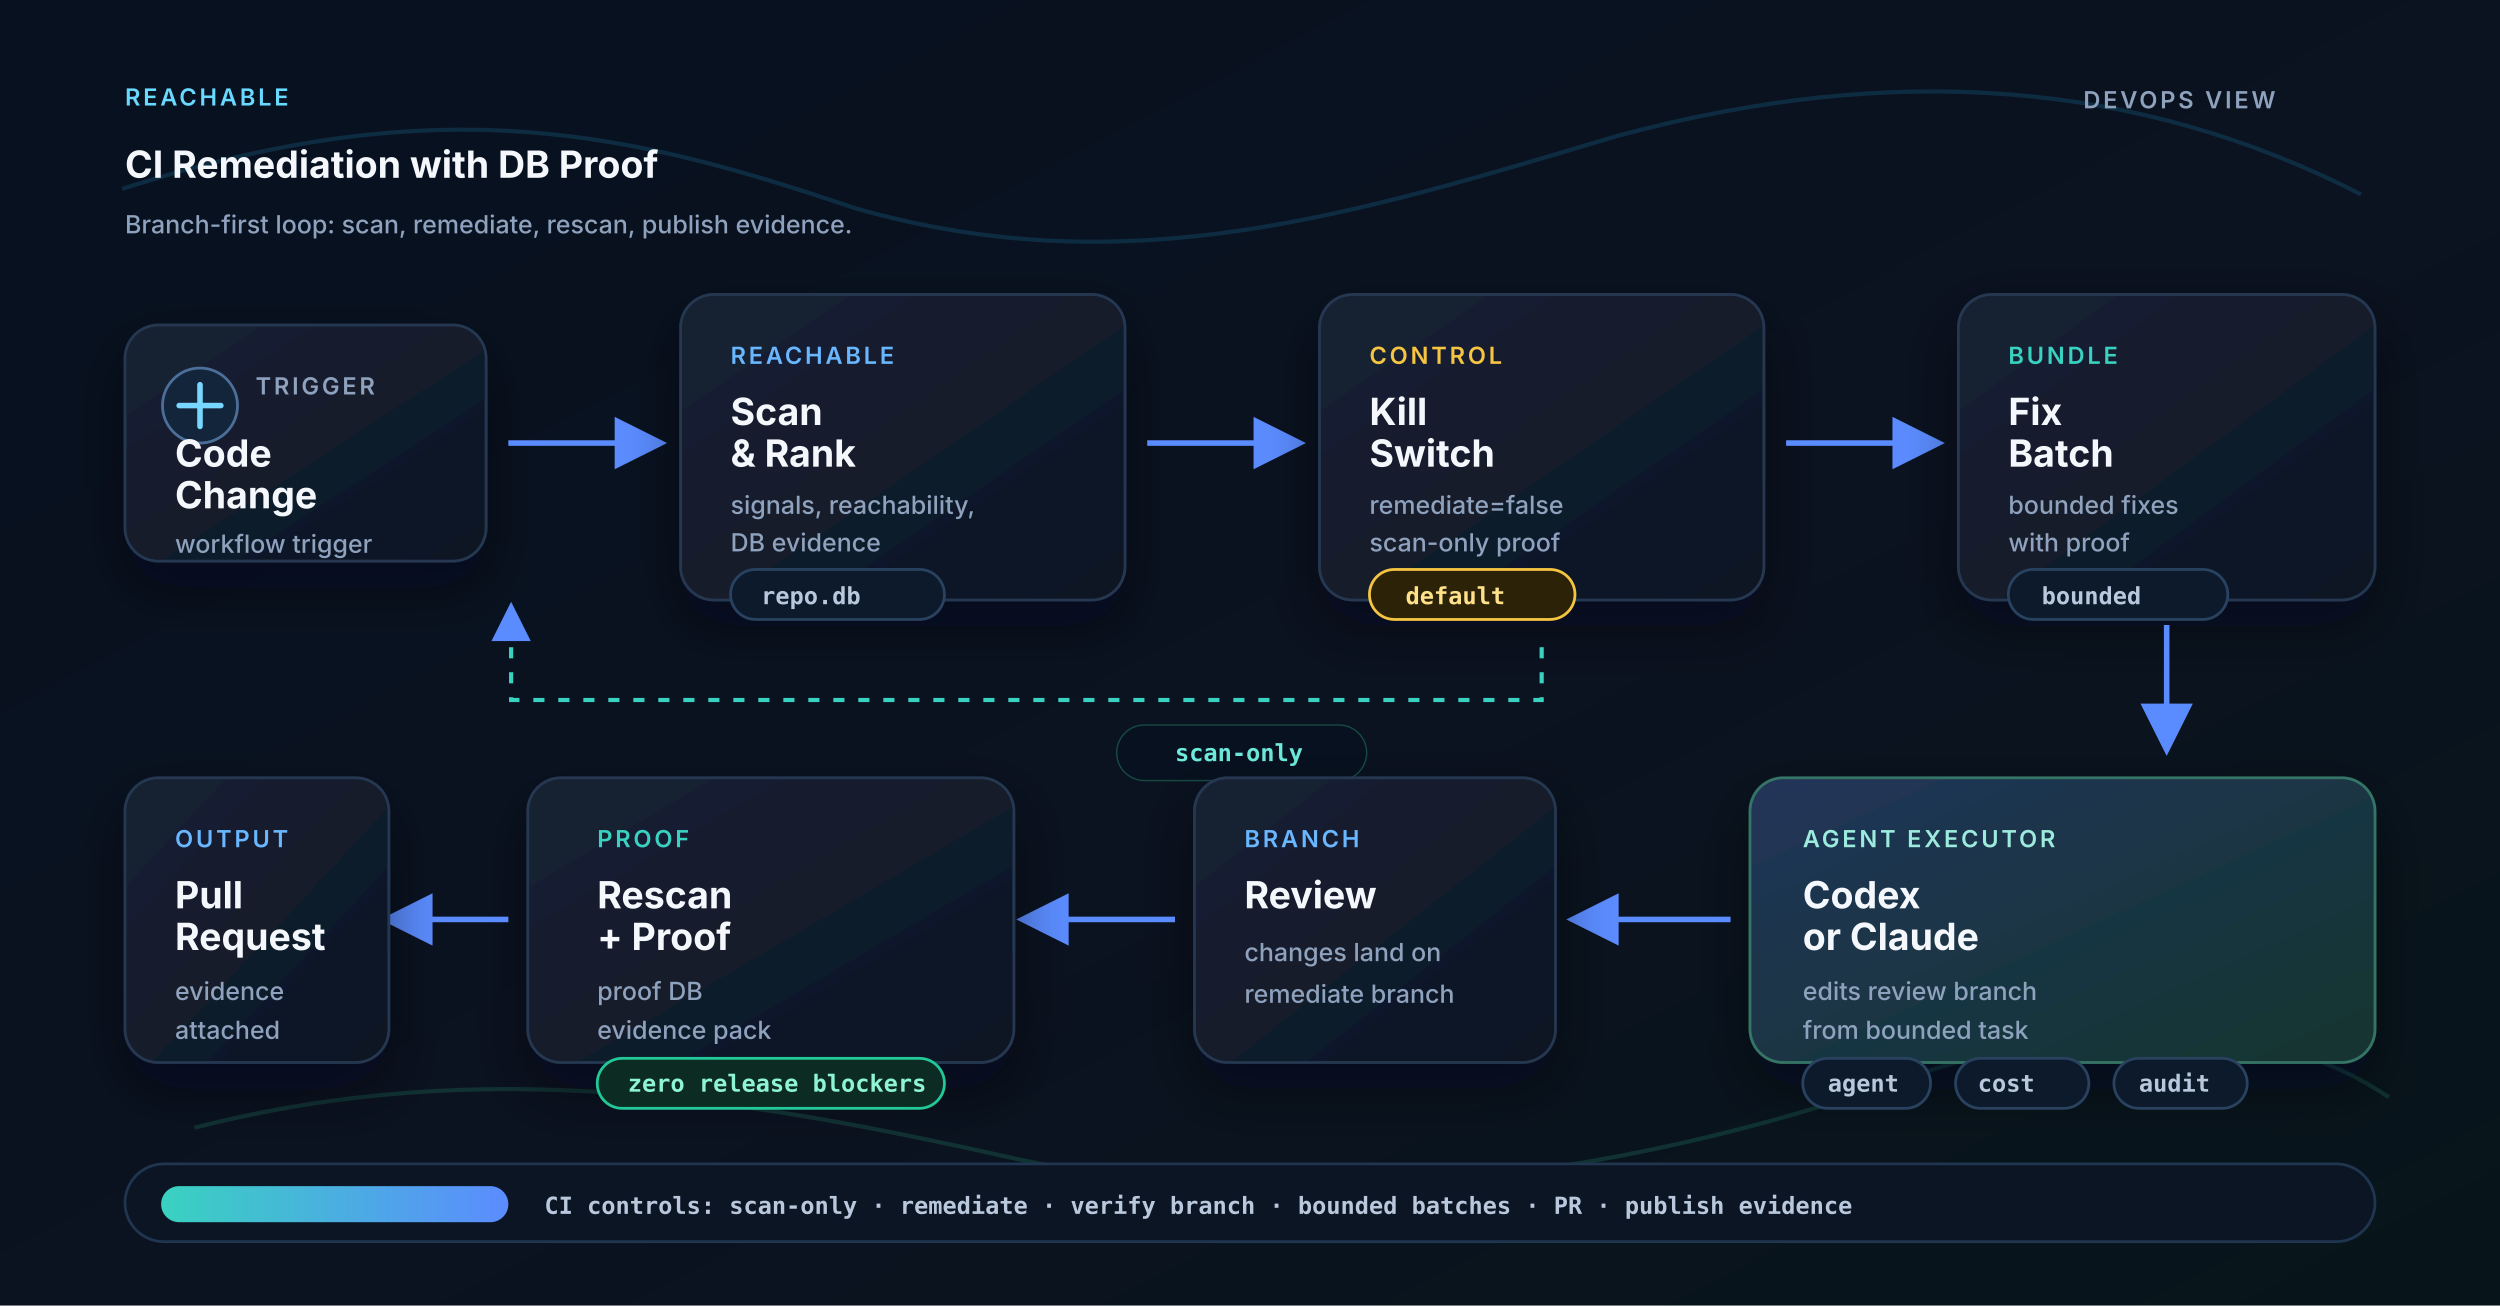
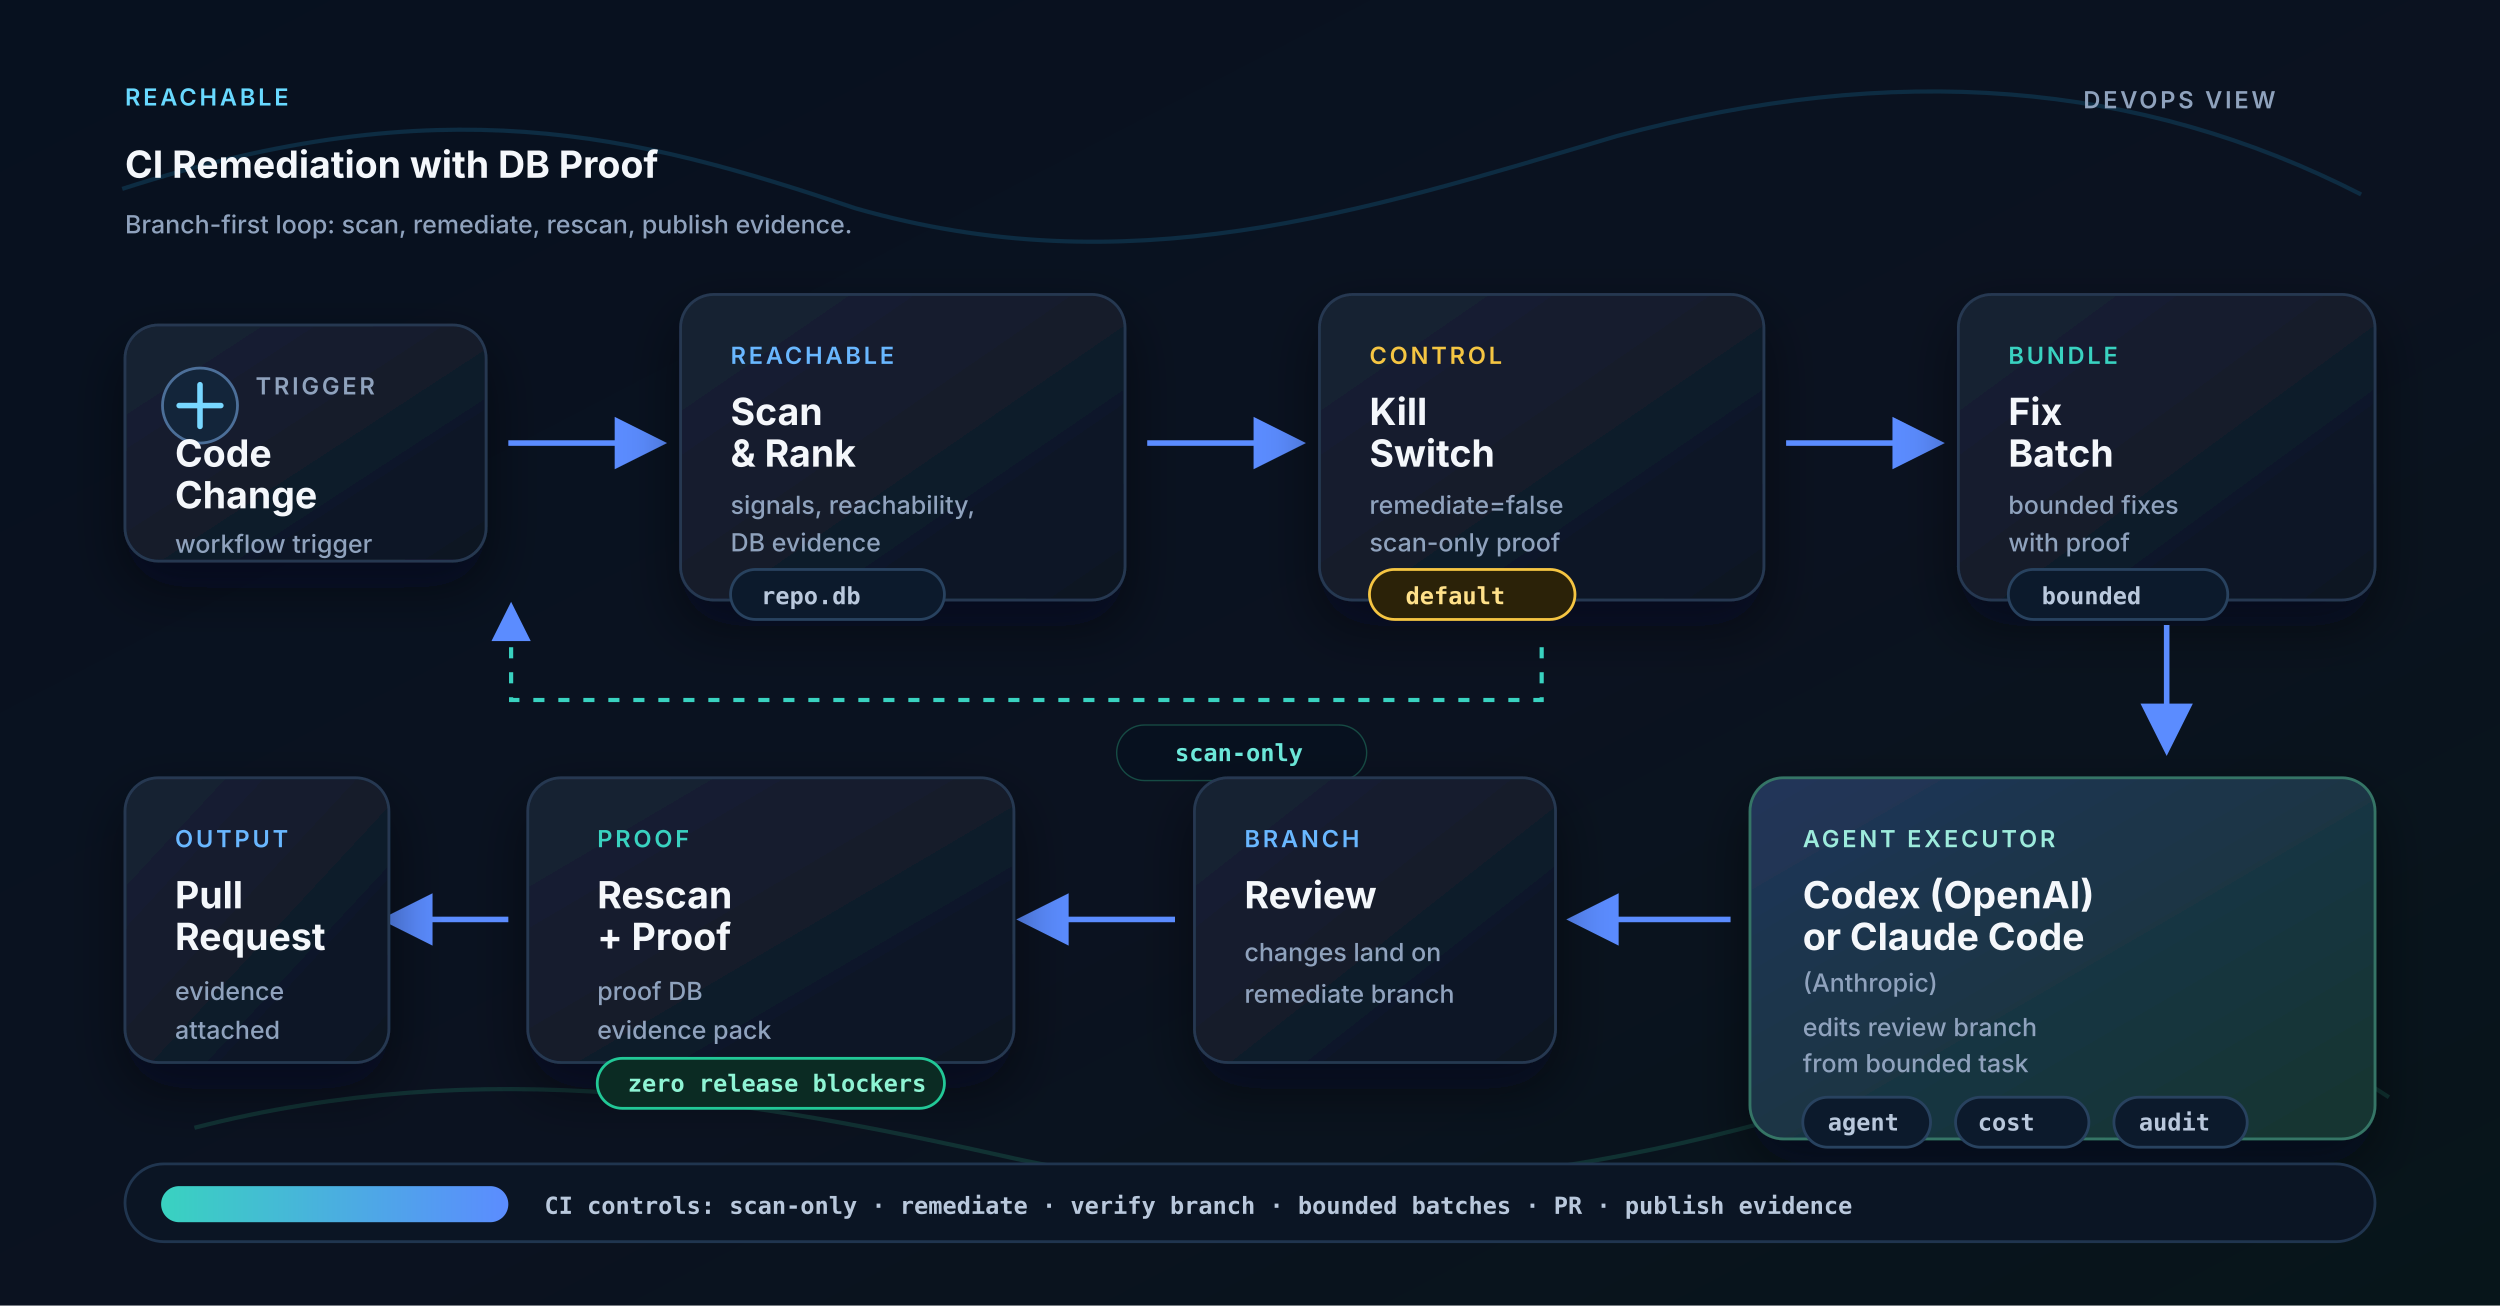
<svg xmlns="http://www.w3.org/2000/svg" width="1800" height="940" viewBox="0 0 1800 940" role="img" aria-labelledby="title desc">
  <defs>
    <linearGradient id="bg" x1="0" y1="0" x2="1" y2="1">
      <stop offset="0%" stop-color="#07111f" />
      <stop offset="55%" stop-color="#0b1220" />
      <stop offset="100%" stop-color="#07151a" />
    </linearGradient>
    <linearGradient id="panel" x1="0" y1="0" x2="1" y2="1">
      <stop offset="0%" stop-color="#172234" />
      <stop offset="100%" stop-color="#0d1523" />
    </linearGradient>
    <linearGradient id="accent" x1="0" y1="0" x2="1" y2="0">
      <stop offset="0%" stop-color="#39d2c0" />
      <stop offset="100%" stop-color="#5b8cff" />
    </linearGradient>
    <linearGradient id="agent" x1="0" y1="0" x2="1" y2="1">
      <stop offset="0%" stop-color="#22345a" />
      <stop offset="100%" stop-color="#12362f" />
    </linearGradient>
    <filter id="softShadow" x="-20%" y="-20%" width="140%" height="150%">
      <feDropShadow dx="0" dy="18" stdDeviation="20" flood-color="#000814" flood-opacity="0.45" />
    </filter>
    <marker id="arrow" viewBox="0 0 14 14" refX="11" refY="7" markerWidth="11" markerHeight="11" orient="auto-start-reverse">
      <path d="M1 1 L13 7 L1 13 Z" fill="#5b8cff" />
    </marker>
    <style>
      .tiny { font: 600 17px ui-sans-serif, -apple-system, BlinkMacSystemFont, "Segoe UI", sans-serif; letter-spacing: 2px; }
      .label { font: 700 27px ui-sans-serif, -apple-system, BlinkMacSystemFont, "Segoe UI", sans-serif; letter-spacing: 0; }
      .body { font: 500 18px ui-sans-serif, -apple-system, BlinkMacSystemFont, "Segoe UI", sans-serif; letter-spacing: 0; }
      .mono { font: 700 17px ui-monospace, SFMono-Regular, Menlo, Monaco, Consolas, monospace; letter-spacing: 0; }
      .muted { fill: #8fa2bd; }
      .text { fill: #f4f7fb; }
      .line { stroke: #5b8cff; stroke-width: 4; fill: none; marker-end: url(#arrow); }
      .line2 { stroke: #39d2c0; stroke-width: 3; fill: none; marker-end: url(#arrow); stroke-dasharray: 8 10; }
      .card { fill: url(#panel); stroke: #263951; stroke-width: 2; rx: 24; filter: url(#softShadow); }
      .agentCard { fill: url(#agent); stroke: #367566; stroke-width: 2; rx: 24; filter: url(#softShadow); }
      .badge { fill: #0c1a2c; stroke: #28425f; stroke-width: 2; rx: 18; }
      .success { fill: #0b2b23; stroke: #22c897; stroke-width: 2; rx: 18; }
      .warn { fill: #2b2208; stroke: #f5c542; stroke-width: 2; rx: 18; }
    </style>
  </defs>
  <rect width="1800" height="940" fill="url(#bg)" />
  <path d="M88 136 C318 62 456 96 616 150 C812 206 976 154 1164 98 C1364 44 1540 58 1700 140" fill="none" stroke="#0f3a54" stroke-width="3" opacity="0.65" />
  <path d="M140 812 C350 758 542 792 730 834 C930 878 1162 850 1368 778 C1520 724 1640 736 1720 790" fill="none" stroke="#164b44" stroke-width="3" opacity="0.55" />
  <text x="90" y="76" class="tiny" fill="#68d9ff">REACHABLE</text>
  <text x="90" y="128" class="label text">CI Remediation with DB Proof</text>
  <text x="90" y="168" class="body muted">Branch-first loop: scan, remediate, rescan, publish evidence.</text>
  <text x="1500" y="78" class="tiny muted">DEVOPS VIEW</text>
  <rect x="90" y="234" width="260" height="170" class="card" />
  <circle cx="144" cy="292" r="27" fill="#13253a" stroke="#4c6f99" stroke-width="2" />
  <path d="M129 292 h30 M144 277 v30" stroke="#78d7ff" stroke-width="4" stroke-linecap="round" />
  <text x="184" y="284" class="tiny muted">TRIGGER</text>
  <text x="126" y="336" class="label text">Code</text>
  <text x="126" y="366" class="label text">Change</text>
  <text x="126" y="398" class="body muted">workflow trigger</text>
  <path class="line" d="M366 319 H474" />
  <rect x="490" y="212" width="320" height="220" class="card" />
  <text x="526" y="262" class="tiny" fill="#69b7ff">REACHABLE</text>
  <text x="526" y="306" class="label text">Scan</text>
  <text x="526" y="336" class="label text">&amp; Rank</text>
  <text x="526" y="370" class="body muted">signals, reachability,</text>
  <text x="526" y="397" class="body muted">DB evidence</text>
  <rect x="526" y="410" width="154" height="36" class="badge" />
  <text x="548" y="435" class="mono" fill="#b9c8dc">repo.db</text>
  <path class="line" d="M826 319 H934" />
  <rect x="950" y="212" width="320" height="220" class="card" />
  <text x="986" y="262" class="tiny" fill="#f5c542">CONTROL</text>
  <text x="986" y="306" class="label text">Kill</text>
  <text x="986" y="336" class="label text">Switch</text>
  <text x="986" y="370" class="body muted">remediate=false</text>
  <text x="986" y="397" class="body muted">scan-only proof</text>
  <rect x="986" y="410" width="148" height="36" class="warn" />
  <text x="1012" y="435" class="mono" fill="#ffe18a">default</text>
  <path class="line" d="M1286 319 H1394" />
  <rect x="1410" y="212" width="300" height="220" class="card" />
  <text x="1446" y="262" class="tiny" fill="#39d2c0">BUNDLE</text>
  <text x="1446" y="306" class="label text">Fix</text>
  <text x="1446" y="336" class="label text">Batch</text>
  <text x="1446" y="370" class="body muted">bounded fixes</text>
  <text x="1446" y="397" class="body muted">with proof</text>
  <rect x="1446" y="410" width="158" height="36" class="badge" />
  <text x="1470" y="435" class="mono" fill="#b9c8dc">bounded</text>
  <path class="line2" d="M1110 466 V504 H368 V438" />
  <rect x="804" y="522" width="180" height="40" rx="20" fill="#07111f" stroke="#164b44" stroke-width="1" />
  <text x="846" y="548" class="mono" fill="#6debdc">scan-only</text>
  <path class="line" d="M1560 450 V538" />
-   <rect x="1260" y="560" width="450" height="205" class="agentCard" />
+   <rect x="1260" y="560" width="450" height="260" class="agentCard" />
  <text x="1298" y="610" class="tiny" fill="#9debdc">AGENT EXECUTOR</text>
-   <text x="1298" y="654" class="label text">Codex</text>
-   <text x="1298" y="684" class="label text">or Claude</text>
-   <text x="1298" y="720" class="body muted">edits review branch</text>
-   <text x="1298" y="748" class="body muted">from bounded task</text>
-   <rect x="1298" y="762" width="92" height="36" class="badge" />
-   <text x="1316" y="786" class="mono" fill="#b9c8dc">agent</text>
-   <rect x="1408" y="762" width="96" height="36" class="badge" />
-   <text x="1424" y="786" class="mono" fill="#b9c8dc">cost</text>
-   <rect x="1522" y="762" width="96" height="36" class="badge" />
-   <text x="1540" y="786" class="mono" fill="#b9c8dc">audit</text>
+   <text x="1298" y="654" class="label text">Codex (OpenAI)</text>
+   <text x="1298" y="684" class="label text">or Claude Code</text>
+   <text x="1298" y="714" class="body muted">(Anthropic)</text>
+   <text x="1298" y="746" class="body muted">edits review branch</text>
+   <text x="1298" y="772" class="body muted">from bounded task</text>
+   <rect x="1298" y="790" width="92" height="36" class="badge" />
+   <text x="1316" y="814" class="mono" fill="#b9c8dc">agent</text>
+   <rect x="1408" y="790" width="96" height="36" class="badge" />
+   <text x="1424" y="814" class="mono" fill="#b9c8dc">cost</text>
+   <rect x="1522" y="790" width="96" height="36" class="badge" />
+   <text x="1540" y="814" class="mono" fill="#b9c8dc">audit</text>
  <path class="line" d="M1246 662 H1134" />
  <rect x="860" y="560" width="260" height="205" class="card" />
  <text x="896" y="610" class="tiny" fill="#69b7ff">BRANCH</text>
  <text x="896" y="654" class="label text">Review</text>
  <text x="896" y="692" class="body muted">changes land on</text>
  <text x="896" y="722" class="body muted">remediate branch</text>
  <path class="line" d="M846 662 H738" />
  <rect x="380" y="560" width="350" height="205" class="card" />
  <text x="430" y="610" class="tiny" fill="#39d2c0">PROOF</text>
  <text x="430" y="654" class="label text">Rescan</text>
  <text x="430" y="684" class="label text">+ Proof</text>
  <text x="430" y="720" class="body muted">proof DB</text>
  <text x="430" y="748" class="body muted">evidence pack</text>
  <rect x="430" y="762" width="250" height="36" class="success" />
  <text x="452" y="786" class="mono" fill="#8ef4d4">zero release blockers</text>
  <path class="line" d="M366 662 H280" />
  <rect x="90" y="560" width="190" height="205" class="card" />
  <text x="126" y="610" class="tiny" fill="#69b7ff">OUTPUT</text>
  <text x="126" y="654" class="label text">Pull</text>
  <text x="126" y="684" class="label text">Request</text>
  <text x="126" y="720" class="body muted">evidence</text>
  <text x="126" y="748" class="body muted">attached</text>
  <rect x="90" y="838" width="1620" height="56" rx="28" fill="#0b1524" stroke="#20354f" stroke-width="2" />
  <rect x="116" y="854" width="250" height="26" rx="13" fill="url(#accent)" />
  <text x="392" y="874" class="mono" fill="#b9c8dc">CI controls: scan-only · remediate · verify branch · bounded batches · PR · publish evidence</text>
</svg>
